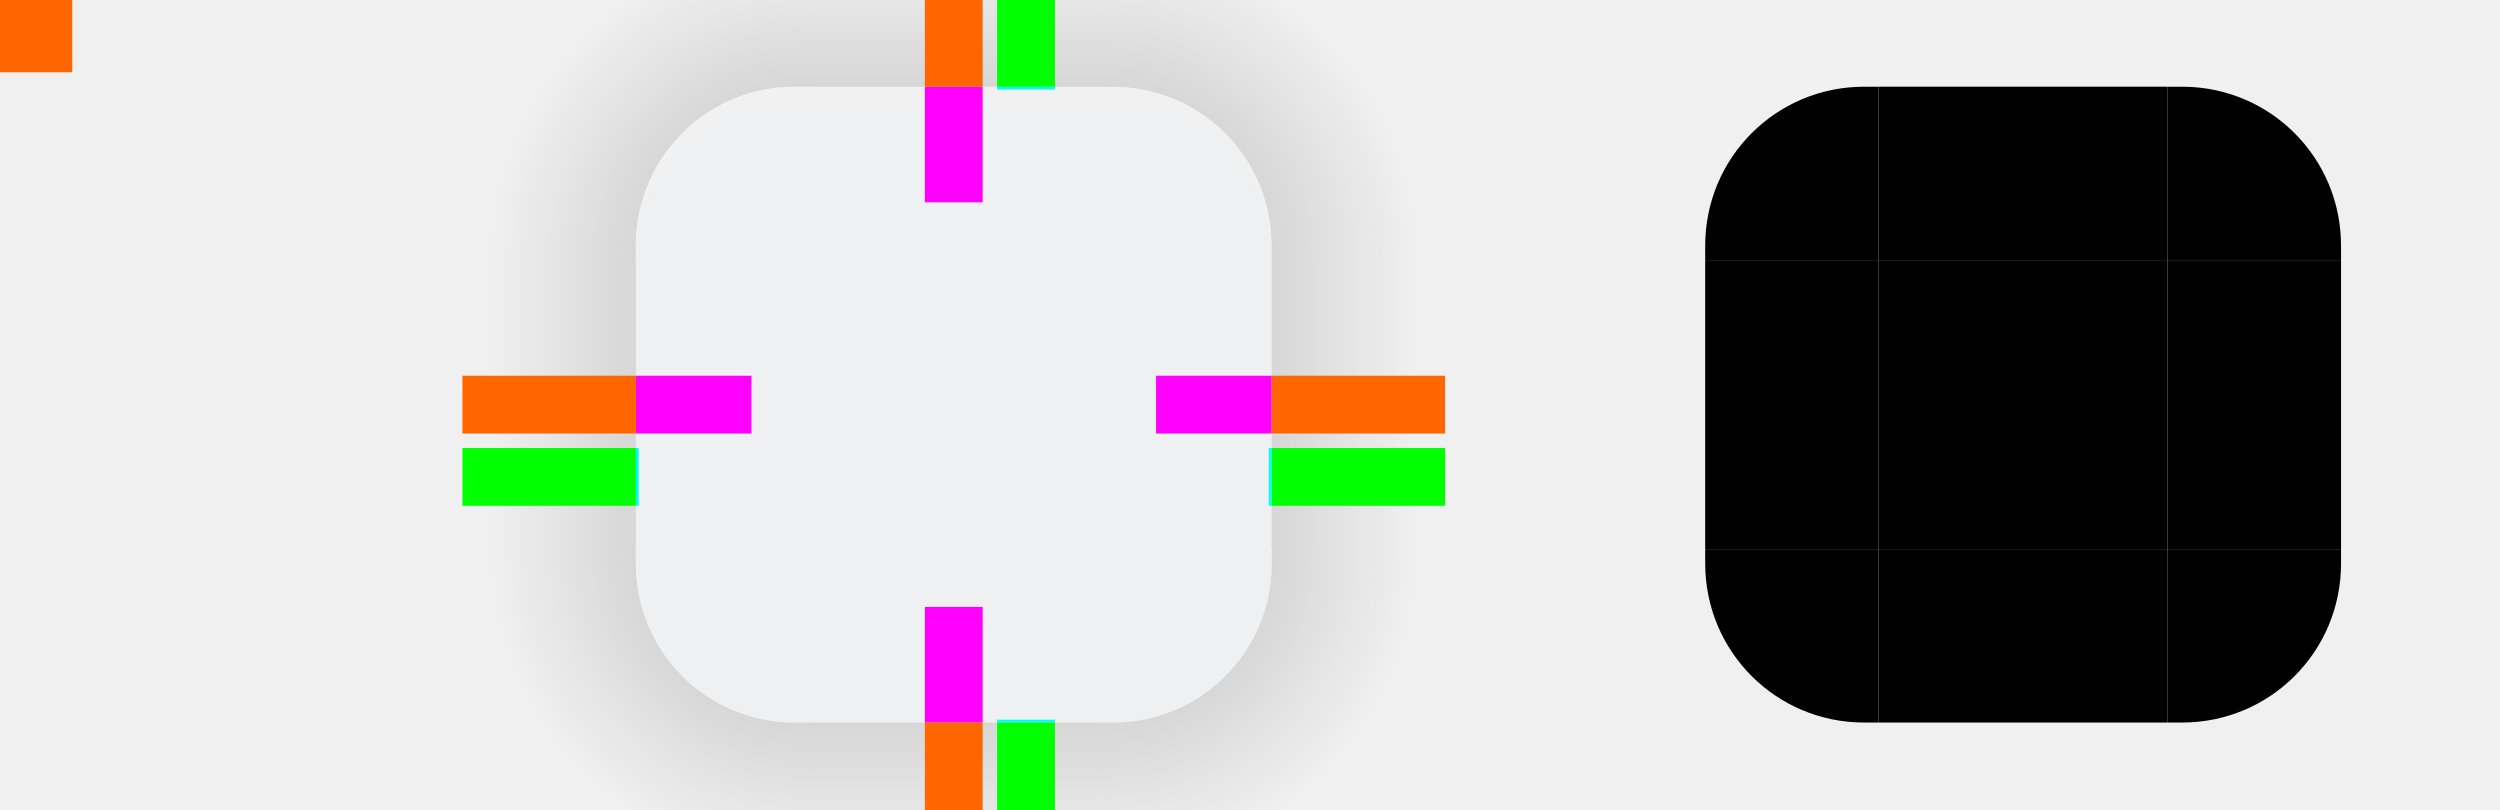
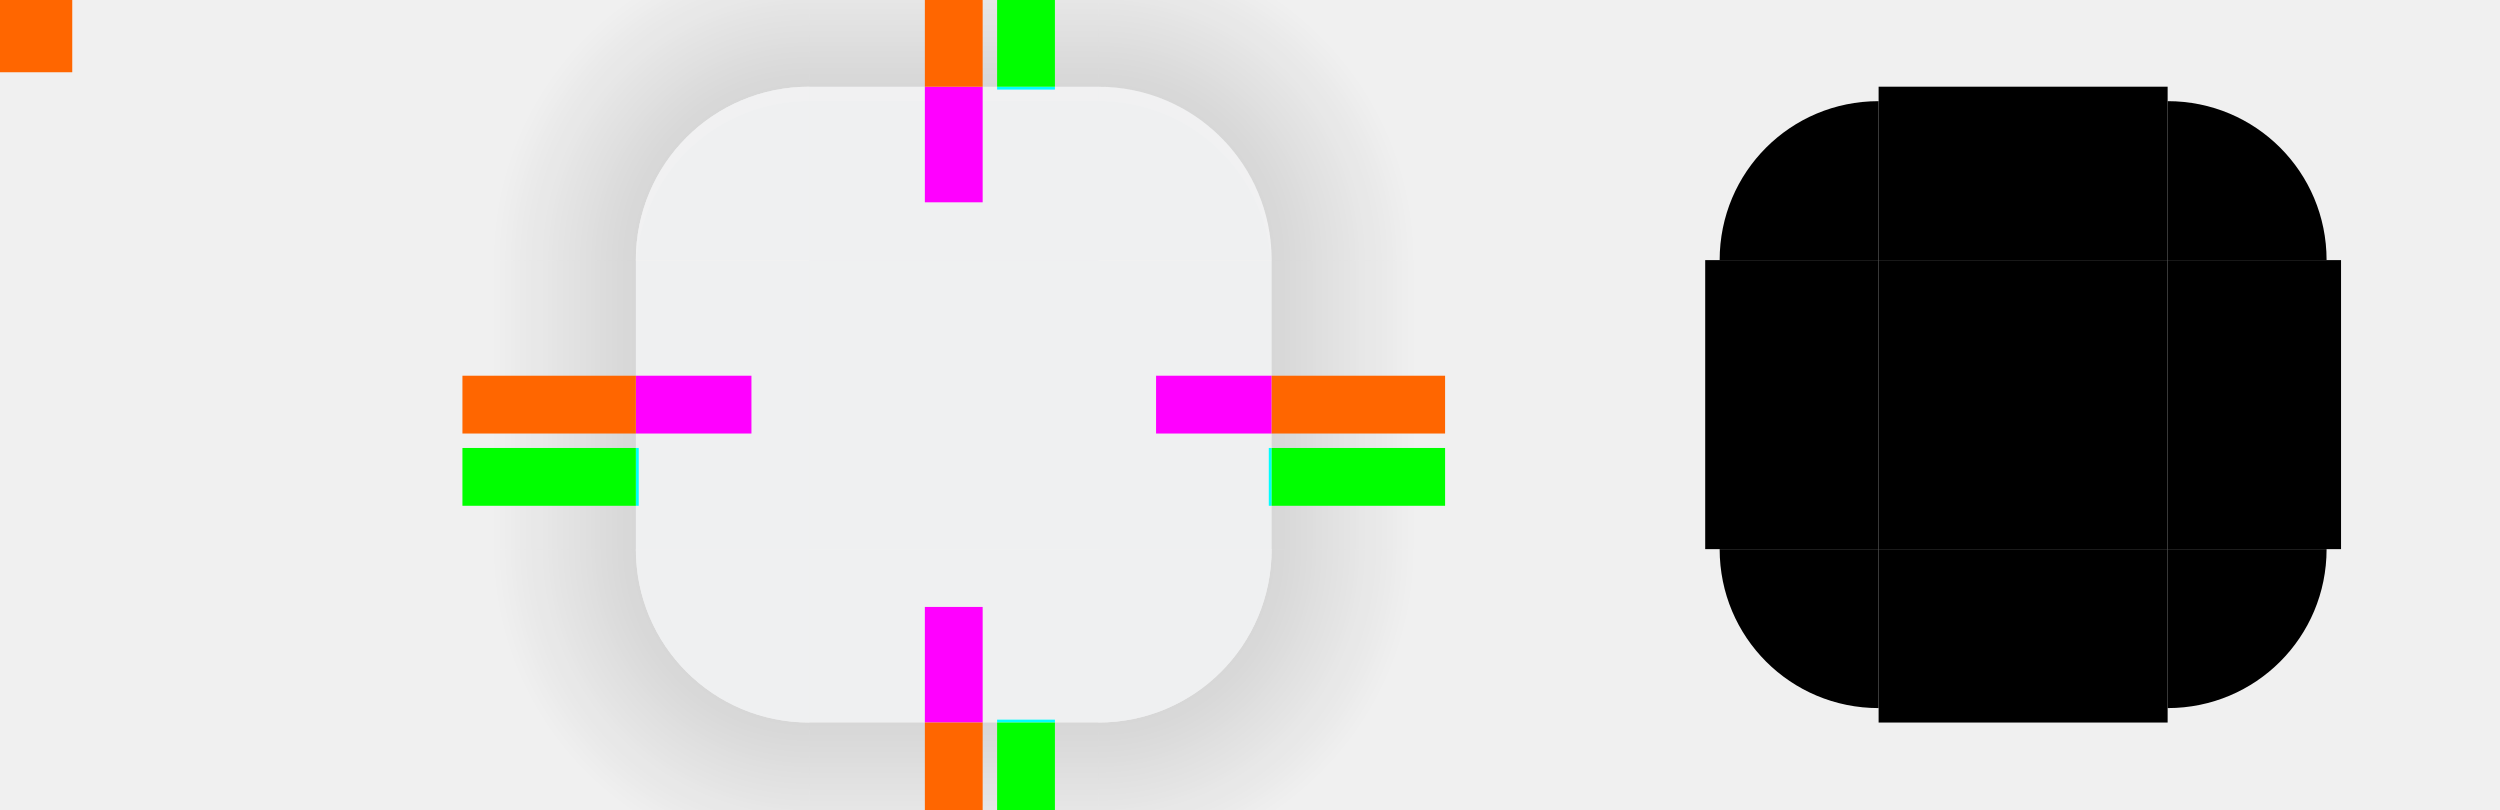
<svg xmlns="http://www.w3.org/2000/svg" xmlns:xlink="http://www.w3.org/1999/xlink" width="173" height="56" version="1.1" viewBox="0 0 173 56" id="svg87">
  <style id="current-color-scheme" type="text/css">.ColorScheme-Text {
        color:#31363b;
        stop-color:#31363b;
      }
      .ColorScheme-Background {
        color:#eff0f1;
        stop-color:#eff0f1;
      }
      .ColorScheme-Highlight {
        color:#3281ea;
        stop-color:#3281ea;
      }
      .ColorScheme-ViewText {
        color:#31363b;
        stop-color:#31363b;
      }
      .ColorScheme-ViewBackground {
        color:#fcfcfc;
        stop-color:#fcfcfc;
      }
      .ColorScheme-ViewHover {
        color:#93cee9;
        stop-color:#93cee9;
      }
      .ColorScheme-ViewFocus{
        color:#3281ea;
        stop-color:#3281ea;
      }
      .ColorScheme-ButtonText {
        color:#31363b;
        stop-color:#31363b;
      }
      .ColorScheme-ButtonBackground {
        color:#eff0f1;
        stop-color:#eff0f1;
      }
      .ColorScheme-ButtonHover {
        color:#93cee9;
        stop-color:#93cee9;
      }
      .ColorScheme-ButtonFocus{
        color:#3281ea;
        stop-color:#3281ea;
      }</style>
  <defs id="defs16">
-     <style type="text/css" id="style3">.ColorScheme-Text {
-         color:#31363b;
-       }
-       .ColorScheme-Background {
-         color:#eff0f1;
-       }
-       .ColorScheme-Highlight {
-         color:#3281ea;
-       }
-       .ColorScheme-ViewText {
-         color:#31363b;
-       }
-       .ColorScheme-ViewBackground {
-         color:#fcfcfc;
-       }
-       .ColorScheme-ViewHover {
-         color:#93cee9;
-       }
-       .ColorScheme-ViewFocus{
-         color:#3281ea;
-       }
-       .ColorScheme-ButtonText {
-         color:#31363b;
-       }
-       .ColorScheme-ButtonBackground {
-         color:#eff0f1;
-       }
-       .ColorScheme-ButtonHover {
-         color:#93cee9;
-       }
-       .ColorScheme-ButtonFocus{
-         color:#3281ea;
-       }</style>
-     <radialGradient id="radialGradient994" cx="78.509" cy="10" r="6" gradientTransform="matrix(1.1637e-7 -2.6667 2.6667 1.1637e-7 11.333 221.36)" gradientUnits="userSpaceOnUse" xlink:href="#linearGradient919" />
-     <linearGradient id="linearGradient919">
-       <stop stop-color="#000000" stop-opacity=".667" offset="0" id="stop6" />
-       <stop stop-color="#000000" stop-opacity=".15" offset=".562" id="stop8" />
-       <stop stop-color="#000000" stop-opacity="0" offset="1" id="stop10" />
-     </linearGradient>
-     <linearGradient id="linearGradient927" x1="-10" x2="-26" y1="946.86" y2="946.86" gradientTransform="matrix(1 0 0 .85714 0 135.77)" gradientUnits="userSpaceOnUse" xlink:href="#linearGradient919" />
-     <linearGradient id="linearGradient942" x1="-10" x2="-26" y1="946.86" y2="946.86" gradientTransform="matrix(0 1 -.85714 0 804.6 954.36)" gradientUnits="userSpaceOnUse" xlink:href="#linearGradient919" />
-     <linearGradient id="linearGradient4948" x1="-16" x2="-8" y1="932.36" y2="932.36" gradientUnits="userSpaceOnUse" xlink:href="#linearGradient919" />
    <linearGradient id="linearGradient4270">
      <stop style="stop-color:#000000;stop-opacity:0.667" offset="0" id="stop4272" />
      <stop style="stop-color:#000000;stop-opacity:0;" offset="1" id="stop4274" />
    </linearGradient>
-     <radialGradient r="6" fy="12" fx="77" cy="12" cx="77" gradientTransform="matrix(-1.7060938e-5,-3.666662,3.666664,-1.7058579e-5,12.0014,300.3331)" gradientUnits="userSpaceOnUse" id="radialGradient906" xlink:href="#linearGradient4270" />
-     <radialGradient r="6" fy="12" fx="77" cy="12" cx="77" gradientTransform="matrix(-1.7060938e-5,-3.666662,3.666664,-1.7058579e-5,12.0014,300.3331)" gradientUnits="userSpaceOnUse" id="radialGradient914" xlink:href="#linearGradient4270" />
-     <radialGradient r="6" fy="12" fx="77" cy="12" cx="77" gradientTransform="matrix(-1.7060938e-5,-3.666662,3.666664,-1.7058579e-5,12.0014,300.3331)" gradientUnits="userSpaceOnUse" id="radialGradient929" xlink:href="#linearGradient4270" />
-     <radialGradient r="6" fy="12" fx="77" cy="12" cx="77" gradientTransform="matrix(-1.7060938e-5,-3.666662,3.666664,-1.7058579e-5,12.0014,300.3331)" gradientUnits="userSpaceOnUse" id="radialGradient969" xlink:href="#linearGradient4270" />
    <radialGradient r="6" fy="12" fx="77" cy="12" cx="77" gradientTransform="matrix(-1.7060938e-5,-3.666662,3.666664,-1.7058579e-5,12.0014,300.3331)" gradientUnits="userSpaceOnUse" id="radialGradient994-3" xlink:href="#linearGradient4270" />
-     <radialGradient r="6" fy="12" fx="77" cy="12" cx="77" gradientTransform="matrix(-1.7060938e-5,-3.666662,3.666664,-1.7058579e-5,12.0014,300.3331)" gradientUnits="userSpaceOnUse" id="radialGradient1254" xlink:href="#linearGradient4270" />
    <linearGradient gradientTransform="matrix(1.500003,0,0,1,458.1841,0)" y2="-35" x2="-905.362" y1="-35" x1="-916.362" gradientUnits="userSpaceOnUse" id="linearGradient4920" xlink:href="#linearGradient4270" />
-     <radialGradient r="6" fy="12" fx="77" cy="12" cx="77" gradientTransform="matrix(-1.7060938e-5,-3.666662,3.666664,-1.7058579e-5,12.0014,300.3331)" gradientUnits="userSpaceOnUse" id="radialGradient1293" xlink:href="#linearGradient4270" />
-     <radialGradient r="6" fy="12" fx="77" cy="12" cx="77" gradientTransform="matrix(-1.7060938e-5,-3.666662,3.666664,-1.7058579e-5,12.0014,300.3331)" gradientUnits="userSpaceOnUse" id="radialGradient1309" xlink:href="#linearGradient4270" />
-     <radialGradient r="6" fy="12" fx="77" cy="12" cx="77" gradientTransform="matrix(-1.7060938e-5,-3.666662,3.666664,-1.7058579e-5,12.0014,300.3331)" gradientUnits="userSpaceOnUse" id="radialGradient1317" xlink:href="#linearGradient4270" />
  </defs>
  <rect y="2.6171874e-06" x="0" height="5" width="5" id="hint-tile-center" style="fill:#ff6600;fill-opacity:1;stroke:none" />
-   <text xml:space="preserve" style="font-style:normal;font-variant:normal;font-weight:bold;font-stretch:normal;font-size:14px;line-height:125%;font-family:'Gill Sans';text-align:justify;writing-mode:lr-tb;text-anchor:start;fill:#000000;fill-opacity:1;stroke:none" x="195.142" y="-769.768" id="text4270" />
-   <g id="g3041" transform="matrix(-0.75,0,0,0.75,130.3076,-233.5208)" style="opacity:0.979" />
-   <rect class="ColorScheme-Background" y="72" x="56" height="20" width="20" id="shadow-center" style="color:#eff0f1;opacity:0;fill:#000000;fill-opacity:1;stroke:none;stroke-width:0.625;stop-color:#eff0f1" />
-   <g transform="matrix(1,0,0,-1,31,960.3621)" id="use912" />
-   <g transform="rotate(180,50.5,480.1811)" id="use919" />
-   <g transform="rotate(90,502.6811,495.6811)" id="use926" />
+   <rect y="72" x="56" height="20" width="20" id="shadow-center" style="fill:none" />
  <g transform="matrix(0.6250009,0,0,-1.999996,44.12499,1870.721)" id="bottom">
    <rect class="ColorScheme-Background" transform="matrix(0,-1,-1,0,0,0)" id="rect1108" width="6" height="32" x="-916.362" y="-51" fill="currentColor" style="opacity:0.8;stroke-width:1.095" />
  </g>
  <g transform="matrix(0,-0.6250009,-1.999996,0,1908.721,49.87506)" id="right">
    <rect class="ColorScheme-Background" transform="matrix(0,-1,-1,0,0,0)" id="rect1096" width="6" height="32" x="-916.362" y="-51" fill="currentColor" style="opacity:0.8;stroke-width:1.095" />
  </g>
  <g transform="matrix(0,-0.6250009,1.999996,0,-1776.721,49.87506)" id="left">
    <rect class="ColorScheme-Background" transform="matrix(0,-1,-1,0,0,0)" id="rect1120" width="6" height="32" x="-916.362" y="-51" fill="currentColor" style="opacity:0.8;stroke-width:1.095" />
  </g>
  <use x="0" y="0" xlink:href="#shadow-topleft" id="shadow-bottomleft" transform="rotate(-90,66.00001,28.00001)" width="100%" height="100%" />
  <use x="0" y="0" xlink:href="#shadow-top" id="shadow-bottom" transform="matrix(1,0,0,-1,1.867433e-7,56.00004)" width="100%" height="100%" />
  <use x="0" y="0" xlink:href="#shadow-top" id="shadow-right" transform="matrix(0,-1,-1,0,93.99994,94.00003)" width="100%" height="100%" />
  <use x="0" y="0" xlink:href="#shadow-top" id="shadow-left" transform="rotate(-90,66.00004,27.99999)" width="100%" height="100%" />
  <g transform="translate(60.00003,-932.3622)" id="shadow-topleft">
-     <path id="path4828" style="opacity:0.35;fill:url(#radialGradient994-3);fill-opacity:1;fill-rule:evenodd;stroke:none;stroke-width:2px;stroke-linecap:butt;stroke-linejoin:miter;stroke-opacity:1" d="M 32,-6 V 18 H 44 V 17 C 44,10.906 48.906,6 55,6 h 1 V -6 Z" transform="translate(-60.00003,932.3622)" />
+     <path id="path4828" style="opacity:0.35;fill:url(#radialGradient994-3);fill-opacity:1;fill-rule:evenodd;stroke:none;stroke-width:2px;stroke-linecap:butt;stroke-linejoin:miter;stroke-opacity:1" d="M 32 -6 L 32 18 L 44 18 C 44 11.352 49.352 6 56 6 L 56 -6 L 32 -6 z " transform="translate(-60.00003,932.3622)" />
  </g>
  <g transform="matrix(0.6250009,0,0,1.999996,44.12496,-1814.721)" id="top">
-     <rect class="ColorScheme-Background" transform="matrix(0,-1,-1,0,0,0)" id="rect4152" width="6" height="32" x="-916.362" y="-51" fill="currentColor" style="opacity:0.8;stroke-width:1.095" />
-     <rect class="ColorScheme-Background" transform="matrix(0,-1,-1,0,0,0)" id="rect1058" width="0.5" height="32" x="-910.862" y="-51" style="fill:#ffffff;opacity:0.1" />
+     <rect class="ColorScheme-Background" transform="matrix(0,-1,-1,0,0,0)" id="rect4152" width="6" height="32" x="-916.362" y="-51" fill="currentColor" style="opacity:0.8" />
+     <rect transform="matrix(0,-1,-1,0,0,0)" id="rect1058" width="0.5" height="32" x="-910.862" y="-51" style="fill:#ffffff;opacity:0.1" />
  </g>
  <g transform="translate(31,-904.3622)" id="topleft">
-     <path id="path915" d="m 24,910.362 c -6.094,0 -11,4.906 -11,11 v 1 H 25 v -12 z" fill="currentColor" class="ColorScheme-Background" style="opacity:0.8;stroke-width:1.2" />
-     <path id="path1017" d="M 55 6 C 48.906 6 44 10.906 44 17 L 44 18 C 44 11.906 48.906 7 55 7 L 56 7 L 56 6 L 55 6 z " transform="translate(-31,904.3622)" style="fill:#ffffff;opacity:0.1" />
+     <path id="path915" style="opacity:0.8" class="ColorScheme-Background" d="M 25 910.362 C 18.352 910.362 13 915.714 13 922.362 L 25 922.362 L 25 910.362 z " fill="currentColor" />
+     <path id="path1" style="opacity:0.1;fill:#ffffff" class="ColorScheme-Background" d="M 25 910.362 C 18.352 910.362 13 915.714 13 922.362 L 13.045 922.362 C 13.55 916.186 18.689 911.362 25 911.362 L 25 910.362 z " />
  </g>
  <rect id="center" width="20" height="20" x="56" y="18" class="ColorScheme-Background" fill="currentColor" style="opacity:0.8" />
  <rect y="6" x="64" height="8" width="4" id="hint-top-margin" style="fill:#ff00ff;fill-opacity:1;stroke:none;stroke-width:1.155" />
  <rect style="fill:#ff00ff;fill-opacity:1;stroke:none;stroke-width:1.155" id="hint-bottom-margin" width="4" height="8" x="64" y="42" />
  <rect transform="rotate(90)" style="fill:#ff00ff;fill-opacity:1;stroke:none;stroke-width:1.155" id="hint-right-margin" width="4" height="8" x="26" y="-88" />
  <rect transform="rotate(90)" y="-52" x="26" height="8" width="4" id="hint-left-margin" style="fill:#ff00ff;fill-opacity:1;stroke:none;stroke-width:1.155" />
  <g transform="matrix(0.625,0,0,1.333333,44.12501,-1203.816)" id="shadow-top">
    <rect y="-51" x="-916.362" height="32" width="6" id="rect4820" style="opacity:1;fill:none;fill-opacity:1;stroke:none" transform="matrix(0,-1,-1,0,0,0)" />
    <rect y="-51" x="-907.362" height="32" width="9" id="rect4822" style="opacity:0.35;fill:url(#linearGradient4920);fill-opacity:1;stroke:none;stroke-width:1.225" transform="matrix(0,-1,-1,0,0,0)" />
    <rect transform="matrix(0,-1,-1,0,0,0)" style="opacity:1;fill:none;fill-opacity:1;stroke:none" id="rect4824" width="1" height="32" x="-911.362" y="-51" />
  </g>
  <rect style="fill:#ff6600;fill-opacity:1;stroke:none;stroke-width:1.414" id="shadow-hint-top-margin" width="4" height="12" x="64" y="-6" />
  <rect y="50" x="64" height="12" width="4" id="shadow-hint-bottom-margin" style="fill:#ff6600;fill-opacity:1;stroke:none;stroke-width:1.414" />
  <rect y="-100" x="26" height="12" width="4" id="shadow-hint-right-margin" style="fill:#ff6600;fill-opacity:1;stroke:none;stroke-width:1.414" transform="rotate(90)" />
  <rect style="fill:#ff6600;fill-opacity:1;stroke:none;stroke-width:1.414" id="shadow-hint-left-margin" width="4" height="12" x="26" y="-44" transform="rotate(90)" />
  <use height="100%" width="100%" transform="matrix(-1,0,0,1,132,-2e-5)" id="topright" xlink:href="#topleft" y="0" x="0" />
  <rect class="ColorScheme-Background" y="72" x="56" height="20" width="20" id="shadow-center-5" style="color:#eff0f1;opacity:0;fill:#000000;fill-opacity:1;stroke:none;stroke-width:0.625;stop-color:#eff0f1" />
  <rect style="fill:#00ffff;fill-opacity:1;stroke:none;stroke-width:0.183" id="hint-top-inset" width="4" height="0.2" x="69" y="6" />
  <rect y="49.8" x="69" height="0.2" width="4" id="hint-bottom-inset" style="fill:#00ffff;fill-opacity:1;stroke:none;stroke-width:0.183" />
  <rect y="-88" x="31" height="0.2" width="4" id="hint-right-inset" style="fill:#00ffff;fill-opacity:1;stroke:none;stroke-width:0.183" transform="rotate(90)" />
  <rect style="fill:#00ffff;fill-opacity:1;stroke:none;stroke-width:0.183" id="hint-left-inset" width="4" height="0.2" x="31" y="-44.2" transform="rotate(90)" />
  <rect y="-6" x="69" height="12" width="4" id="shadow-hint-top-inset" style="fill:#00ff00;fill-opacity:1;stroke:none;stroke-width:1.414" />
  <rect style="fill:#00ff00;fill-opacity:1;stroke:none;stroke-width:1.414" id="shadow-hint-bottom-inset" width="4" height="12" x="69" y="50" />
  <rect transform="rotate(90)" style="fill:#00ff00;fill-opacity:1;stroke:none;stroke-width:1.414" id="shadow-hint-right-inset" width="4" height="12" x="31" y="-100" />
  <rect transform="rotate(90)" y="-44" x="31" height="12" width="4" id="shadow-hint-left-inset" style="fill:#00ff00;fill-opacity:1;stroke:none;stroke-width:1.414" />
  <use x="0" y="0" xlink:href="#shadow-topleft" id="shadow-topright" transform="rotate(90,65.99999,28.00001)" width="100%" height="100%" />
  <use x="0" y="0" xlink:href="#shadow-topleft" id="shadow-bottomright" transform="rotate(180,66,28.00001)" width="100%" height="100%" />
  <g transform="matrix(0.6250009,0,0,1.999996,118.125,-1814.721)" id="mask-top">
    <rect transform="matrix(0,-1,-1,0,0,0)" id="rect4152-3" width="6" height="32" x="-916.362" y="-51" />
  </g>
  <g transform="translate(105,-904.3622)" id="mask-topleft">
-     <path id="path915-6" transform="translate(-31,904.3622)" d="M 55,6 C 48.906,6 44,10.906 44,17 v 1 H 56 V 6 Z" />
+     <path id="path915-6" style="stroke-width:0.917" d="M 25 911.362 C 18.906 911.362 14 916.268 14 922.362 L 25 922.362 L 25 911.362 z " />
  </g>
  <g transform="matrix(0.6250009,0,0,2.000004,118.125,-1858.728)" id="mask-bottom">
    <rect y="-51" x="948.362" height="32" width="6" id="rect4148-7" transform="rotate(90)" />
  </g>
  <g transform="matrix(1.999999,0,0,0.6249986,92.00002,-554.725)" id="mask-left">
    <rect y="916.362" x="-19" height="32" width="6" id="rect4144-5" transform="scale(-1,1)" />
  </g>
  <g transform="matrix(1.999998,0,0,0.6249986,48.00017,-554.725)" id="mask-right">
    <rect id="rect4140-3" width="6" height="32" x="51" y="916.362" />
  </g>
  <rect id="mask-center" width="20" height="20" x="130" y="18" style="stroke-width:3.78" />
  <g transform="matrix(-1,0,0,1,175,-904.3622)" id="mask-topright">
-     <path id="path1136" transform="translate(-31,904.3622)" d="M 55,6 C 48.906,6 44,10.906 44,17 v 1 H 56 V 6 Z" />
+     <path id="path1136" style="stroke-width:0.917" d="M 25 911.362 L 25 922.362 L 14 922.362 C 14 916.268 18.906 911.362 25 911.362 z " />
  </g>
  <g transform="matrix(1,0,0,-1,105,960.3622)" id="mask-bottomleft">
-     <path id="path979-5" transform="translate(-31,904.3622)" d="M 55,6 C 48.906,6 44,10.906 44,17 v 1 H 56 V 6 Z" />
+     <path id="path979-5" style="stroke-width:0.917" d="M 14 922.362 C 14 916.268 18.906 911.362 25 911.362 L 25 922.362 L 14 922.362 z " />
  </g>
  <g transform="rotate(180,87.50001,480.1811)" id="mask-bottomright">
-     <path id="path973-6" transform="translate(-31,904.3622)" d="M 55,6 C 48.906,6 44,10.906 44,17 v 1 H 56 V 6 Z" />
+     <path id="path973-6" style="stroke-width:0.917" d="M 25 922.362 L 25 911.362 C 18.906 911.362 14 916.268 14 922.362 L 25 922.362 z " />
  </g>
  <g transform="matrix(0,-1,-1,0,998.3622,63.00002)" id="bottomright">
-     <path id="path1102" d="m 24,910.362 c -6.094,0 -11,4.906 -11,11 v 1 H 25 v -12 z" fill="currentColor" class="ColorScheme-Background" style="opacity:0.8;stroke-width:1.2" />
+     <path id="path1102" class="ColorScheme-Background" d="M 25 922.362 L 13 922.362 C 13 915.714 18.352 910.362 25 910.362 L 25 922.362 z " style="opacity:0.8" fill="currentColor" />
  </g>
  <g transform="matrix(1,0,0,-1,31,960.3622)" id="bottomleft">
-     <path id="path1114" d="m 24,910.362 c -6.094,0 -11,4.906 -11,11 v 1 H 25 v -12 z" fill="currentColor" class="ColorScheme-Background" style="opacity:0.8;stroke-width:1.2" />
+     <path id="path1114" class="ColorScheme-Background" d="M 13 922.362 C 13 915.714 18.352 910.362 25 910.362 L 25 922.362 L 13 922.362 z " style="opacity:0.8" fill="currentColor" />
  </g>
</svg>
